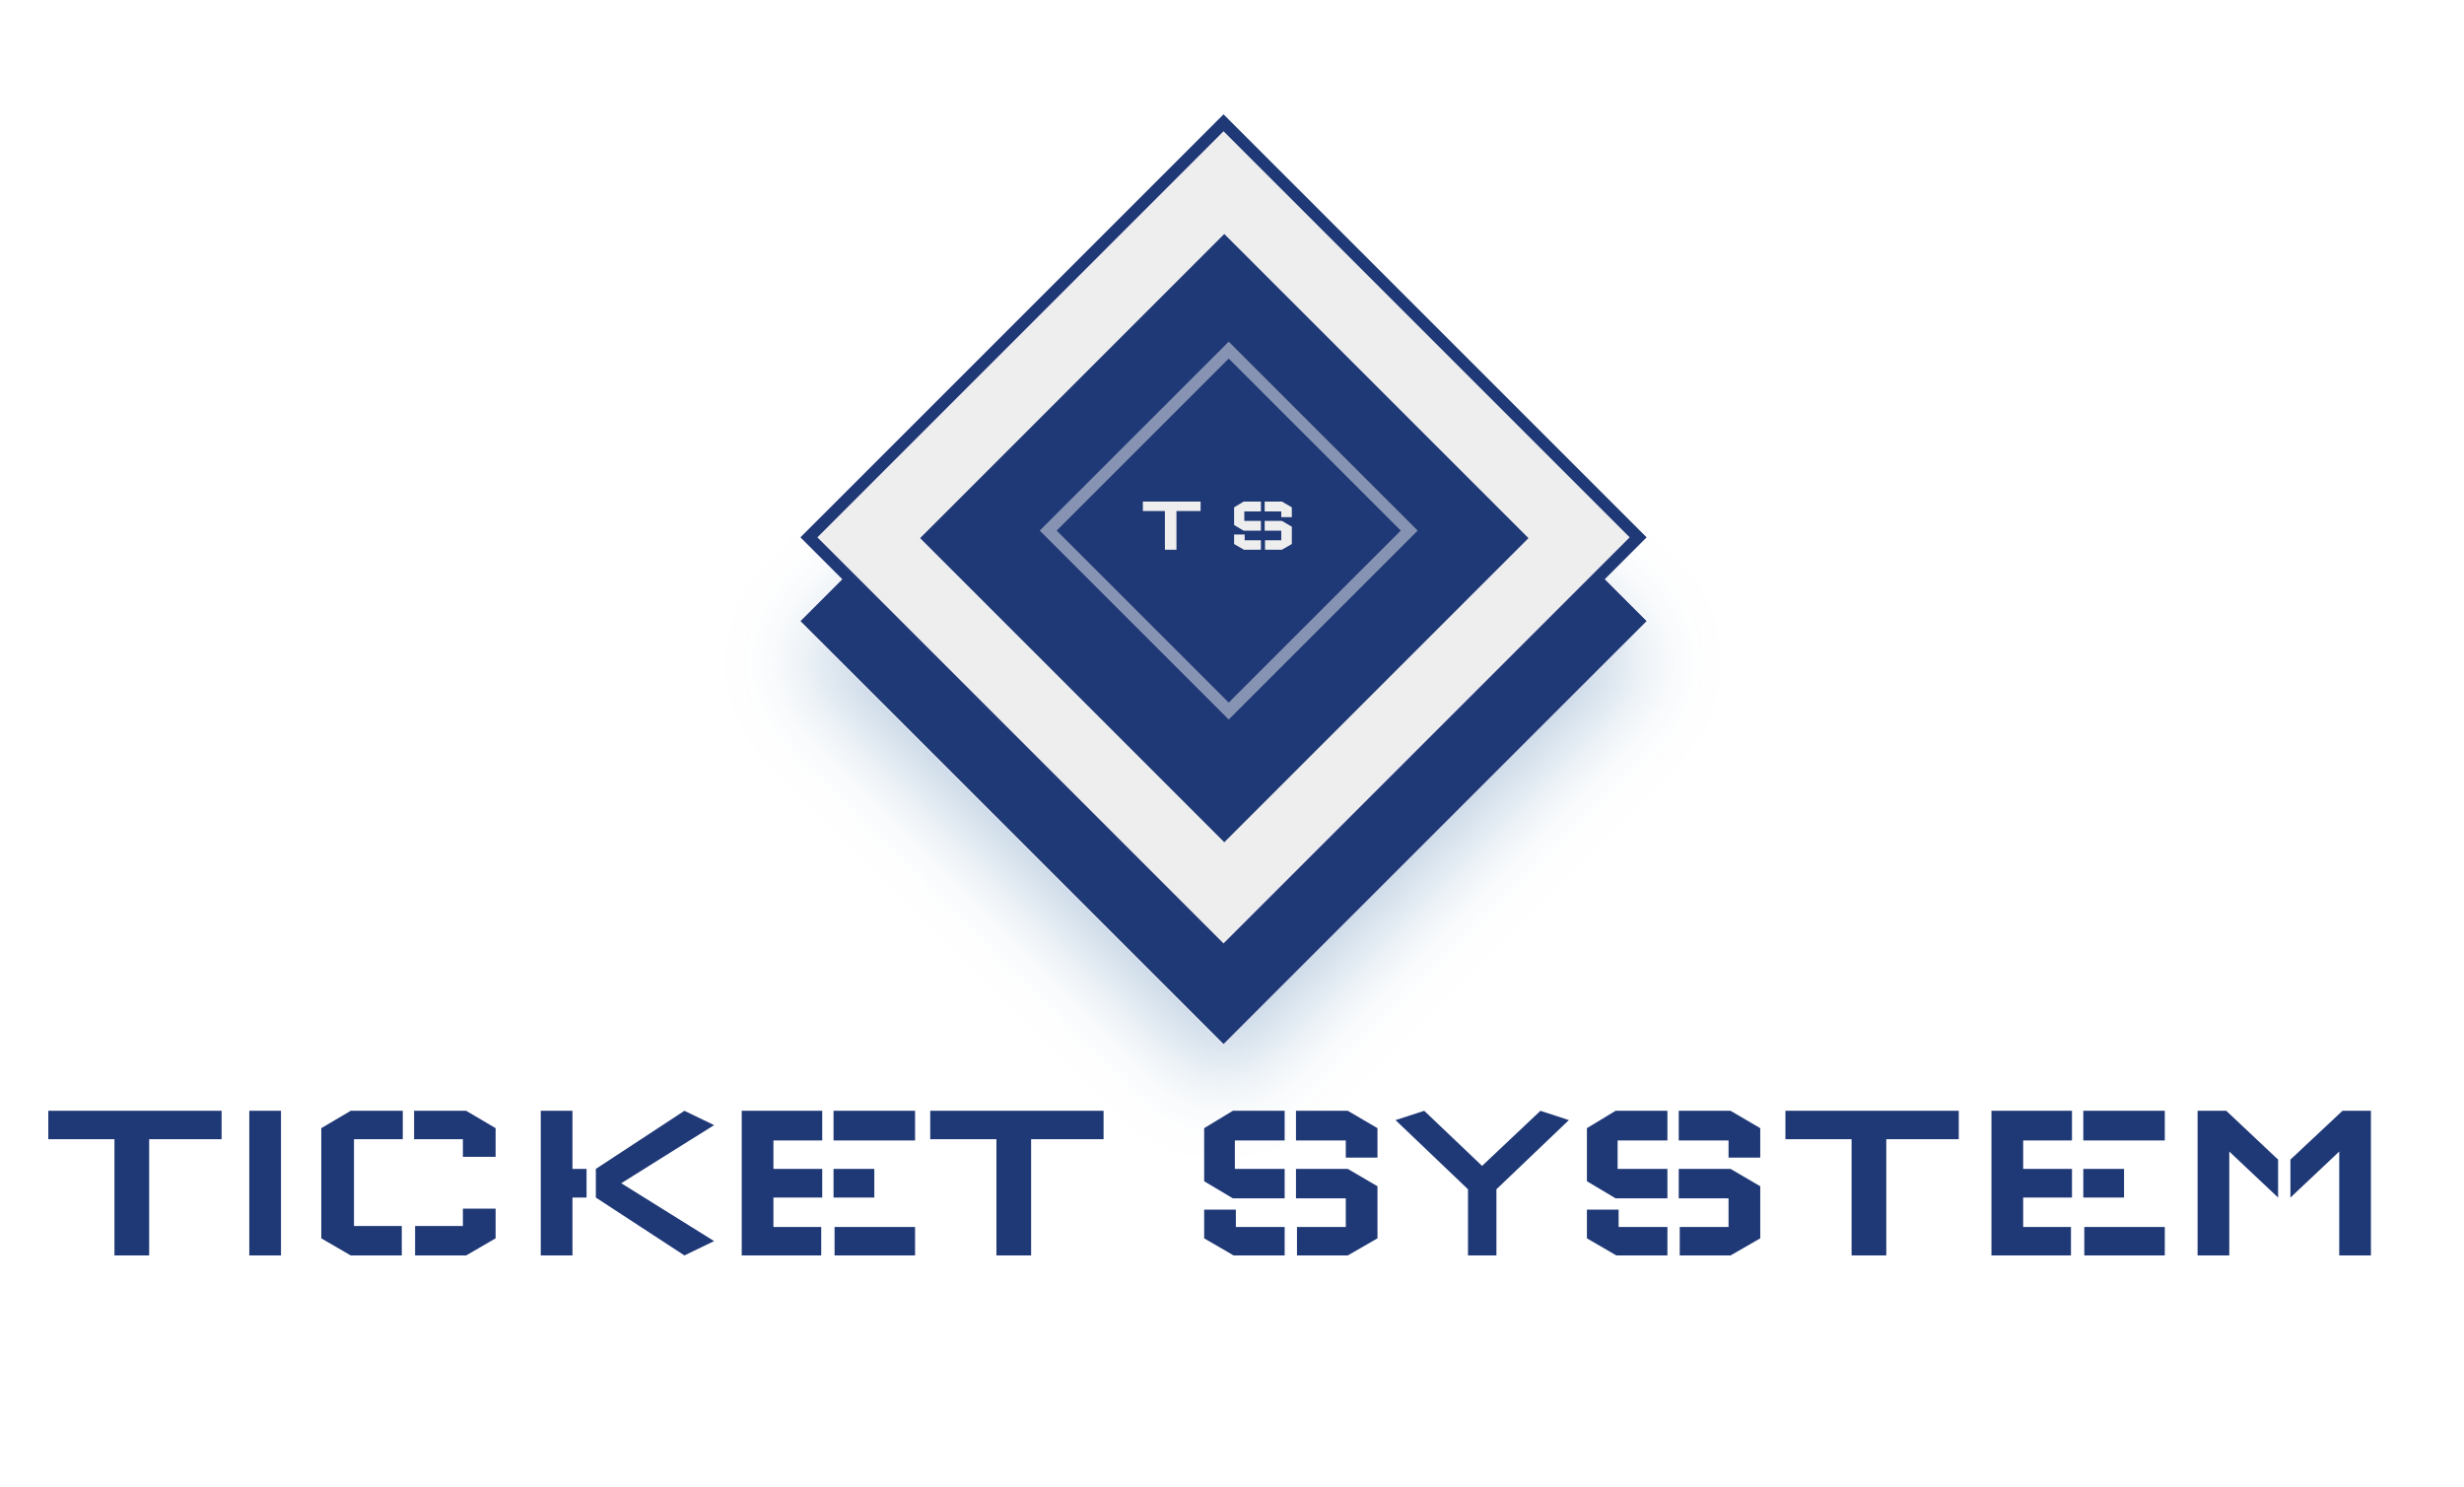
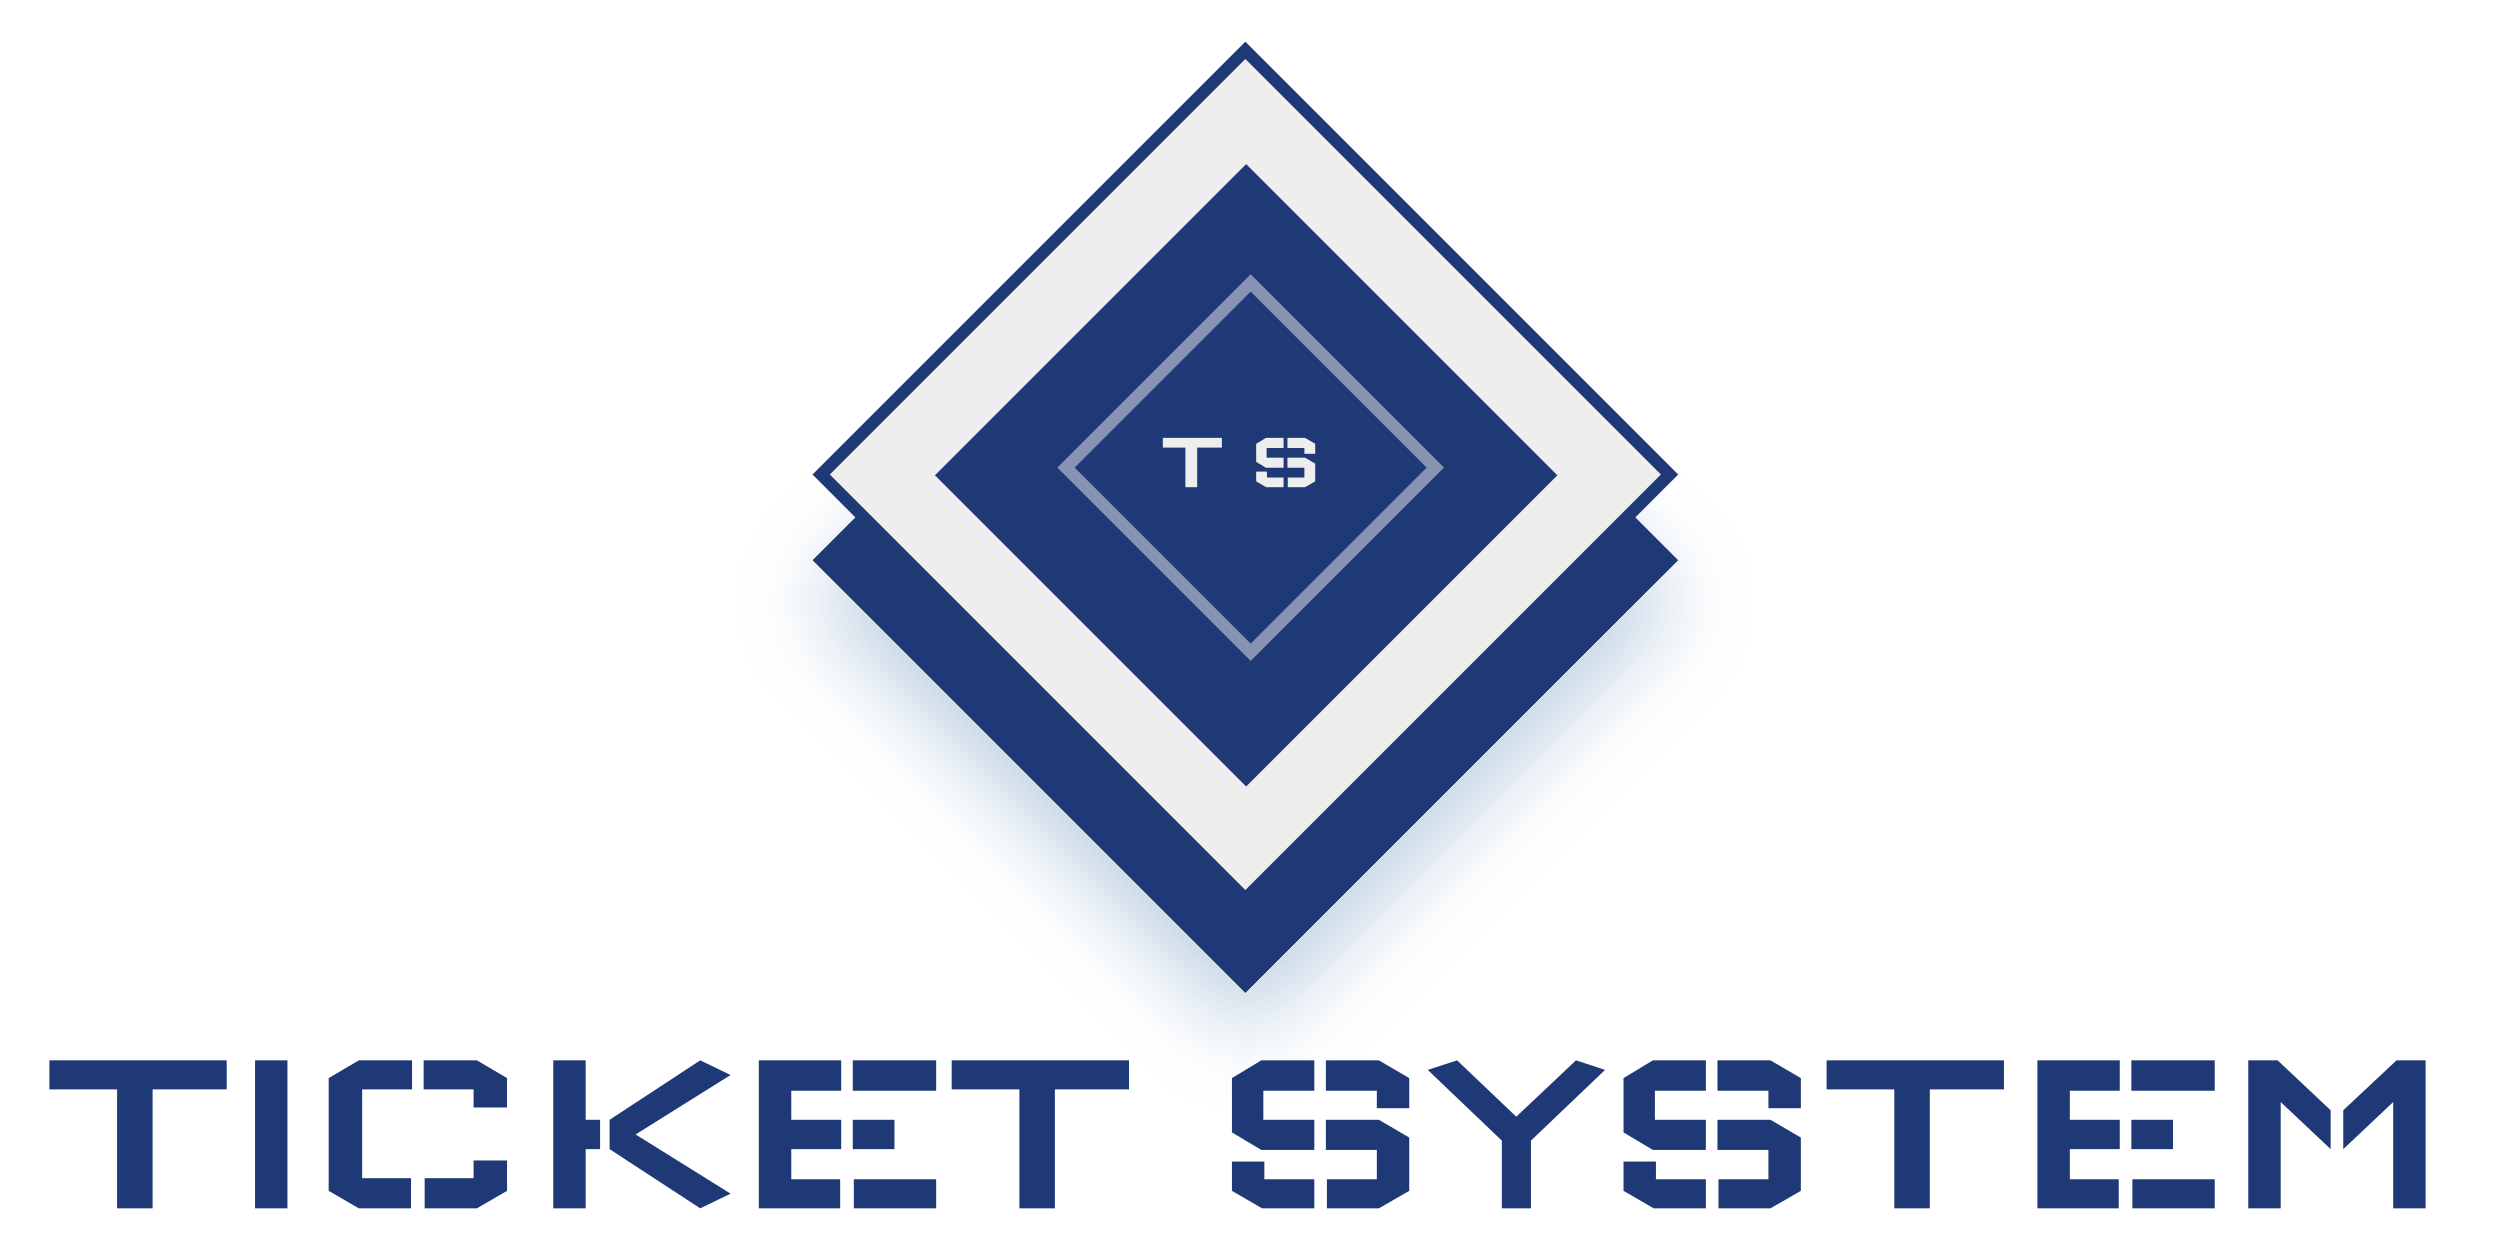
- <svg xmlns="http://www.w3.org/2000/svg" width="121" height="73" viewBox="0 0 121 73" fill="none">
+ <svg xmlns="http://www.w3.org/2000/svg" width="120" height="60" viewBox="0 0 120 60" fill="none">
  <g filter="url(#filter0_d_9_16)">
-     <rect x="39.308" y="30.506" width="29.383" height="29.383" transform="rotate(-45 39.3077 30.5056)" fill="#1F3876" />
+     <rect x="39" y="26.89" width="29.383" height="29.383" transform="rotate(-45 39 26.8901)" fill="#1F3876" />
  </g>
-   <rect x="39.723" y="26.392" width="28.795" height="28.795" transform="rotate(-45 39.7232 26.3923)" fill="#EEEEEE" stroke="#1F3876" stroke-width="0.588" />
-   <rect x="45.184" y="26.43" width="21.125" height="21.125" transform="rotate(-45 45.1843 26.4302)" fill="#1F3876" />
-   <rect x="51.061" y="26.06" width="13.123" height="13.123" transform="rotate(-45 51.0609 26.0603)" fill="#1F3876" />
-   <rect x="51.476" y="26.06" width="12.535" height="12.535" transform="rotate(-45 51.4764 26.0603)" stroke="#EEEEEE" stroke-opacity="0.5" stroke-width="0.588" />
-   <path d="M10.882 55.954H7.325V61.662H5.62V55.954H2.371V54.558H10.882V55.954ZM12.242 54.558H13.798V61.662H12.242V54.558ZM15.777 55.411L17.222 54.558H19.779V55.954H17.383V60.216H19.73V61.662H17.222L15.777 60.822V55.411ZM22.732 59.364V60.216H20.384V61.662H22.892L24.338 60.822V59.364H22.732ZM24.338 56.819V55.411L22.892 54.558H20.335V55.954H22.732V56.819H24.338ZM26.556 54.558H28.112V57.412H28.804V58.82H28.112V61.662H26.556V54.558ZM30.509 58.116L35.068 55.262L33.61 54.558L29.261 57.412V58.82L33.61 61.662L35.068 60.958L30.509 58.116ZM36.424 54.558H40.377V56.016H37.981V57.412H40.377V58.82H37.981V60.266H40.328V61.662H36.424V54.558ZM40.983 60.266V61.662H44.936V60.266H40.983ZM44.936 56.016V54.558H40.933V56.016H44.936ZM42.935 58.82V57.412H40.933V58.82H42.935ZM54.193 55.954H50.635V61.662H48.931V55.954H45.681V54.558H54.193V55.954ZM59.133 55.411L60.541 54.558H63.086V56.016H60.64V57.412H63.086V58.857H60.541L59.133 58.017V55.411ZM67.644 58.264L66.187 57.412H63.642V58.857H66.088V60.266H63.691V61.662H66.187L67.644 60.822V58.264ZM60.689 59.413V60.266H63.086V61.662H60.578L59.133 60.822V59.413H60.689ZM67.644 56.856V55.411L66.187 54.558H63.642V56.016H66.088V56.856H67.644ZM73.485 58.413V61.662H72.089V58.413L68.531 55.015L69.94 54.558L72.781 57.264L75.647 54.558L77.043 55.015L73.485 58.413ZM77.929 55.411L79.337 54.558H81.882V56.016H79.436V57.412H81.882V58.857H79.337L77.929 58.017V55.411ZM86.441 58.264L84.983 57.412H82.438V58.857H84.884V60.266H82.487V61.662H84.983L86.441 60.822V58.264ZM79.485 59.413V60.266H81.882V61.662H79.374L77.929 60.822V59.413H79.485ZM86.441 56.856V55.411L84.983 54.558H82.438V56.016H84.884V56.856H86.441ZM96.189 55.954H92.631V61.662H90.926V55.954H87.677V54.558H96.189V55.954ZM97.795 54.558H101.749V56.016H99.352V57.412H101.749V58.82H99.352V60.266H101.699V61.662H97.795V54.558ZM102.354 60.266V61.662H106.307V60.266H102.354ZM106.307 56.016V54.558H102.305V56.016H106.307ZM104.306 58.82V57.412H102.305V58.82H104.306ZM107.917 54.558H109.326L111.871 56.955V58.82L109.474 56.559V61.662H107.917V54.558ZM116.429 54.558H115.033L112.476 56.955V58.82L114.873 56.559V61.662H116.429V54.558Z" fill="#1F3876" />
-   <path d="M58.958 25.099H57.773V27H57.205V25.099H56.123V24.635H58.958V25.099ZM60.603 24.919L61.072 24.635H61.92V25.12H61.105V25.585H61.92V26.066H61.072L60.603 25.787V24.919ZM63.438 25.869L62.952 25.585H62.105V26.066H62.919V26.535H62.121V27H62.952L63.438 26.72V25.869ZM61.122 26.251V26.535H61.92V27H61.084L60.603 26.72V26.251H61.122ZM63.438 25.4V24.919L62.952 24.635H62.105V25.12H62.919V25.4H63.438Z" fill="#EEEEEE" />
+   <rect x="39.416" y="22.777" width="28.795" height="28.795" transform="rotate(-45 39.4155 22.7769)" fill="#EEEEEE" stroke="#1F3876" stroke-width="0.588" />
+   <rect x="44.877" y="22.815" width="21.125" height="21.125" transform="rotate(-45 44.8766 22.8147)" fill="#1F3876" />
+   <rect x="50.753" y="22.445" width="13.123" height="13.123" transform="rotate(-45 50.7532 22.4448)" fill="#1F3876" />
+   <rect x="51.169" y="22.445" width="12.535" height="12.535" transform="rotate(-45 51.1687 22.4448)" stroke="#EEEEEE" stroke-opacity="0.5" stroke-width="0.588" />
+   <path d="M10.882 52.292H7.325V58H5.62V52.292H2.371V50.897H10.882V52.292ZM12.242 50.897H13.798V58H12.242V50.897ZM15.777 51.749L17.222 50.897H19.779V52.292H17.383V56.555H19.73V58H17.222L15.777 57.16V51.749ZM22.732 55.702V56.555H20.384V58H22.892L24.338 57.16V55.702H22.732ZM24.338 53.157V51.749L22.892 50.897H20.335V52.292H22.732V53.157H24.338ZM26.556 50.897H28.112V53.75H28.804V55.159H28.112V58H26.556V50.897ZM30.509 54.454L35.068 51.601L33.61 50.897L29.261 53.75V55.159L33.61 58L35.068 57.296L30.509 54.454ZM36.424 50.897H40.377V52.354H37.981V53.75H40.377V55.159H37.981V56.604H40.328V58H36.424V50.897ZM40.983 56.604V58H44.936V56.604H40.983ZM44.936 52.354V50.897H40.933V52.354H44.936ZM42.935 55.159V53.75H40.933V55.159H42.935ZM54.193 52.292H50.635V58H48.931V52.292H45.681V50.897H54.193V52.292ZM59.133 51.749L60.541 50.897H63.086V52.354H60.64V53.75H63.086V55.196H60.541L59.133 54.356V51.749ZM67.644 54.603L66.187 53.75H63.642V55.196H66.088V56.604H63.691V58H66.187L67.644 57.16V54.603ZM60.689 55.752V56.604H63.086V58H60.578L59.133 57.16V55.752H60.689ZM67.644 53.194V51.749L66.187 50.897H63.642V52.354H66.088V53.194H67.644ZM73.485 54.751V58H72.089V54.751L68.531 51.354L69.94 50.897L72.781 53.602L75.647 50.897L77.043 51.354L73.485 54.751ZM77.929 51.749L79.337 50.897H81.882V52.354H79.436V53.75H81.882V55.196H79.337L77.929 54.356V51.749ZM86.441 54.603L84.983 53.75H82.438V55.196H84.884V56.604H82.487V58H84.983L86.441 57.16V54.603ZM79.485 55.752V56.604H81.882V58H79.374L77.929 57.16V55.752H79.485ZM86.441 53.194V51.749L84.983 50.897H82.438V52.354H84.884V53.194H86.441ZM96.189 52.292H92.631V58H90.926V52.292H87.677V50.897H96.189V52.292ZM97.795 50.897H101.749V52.354H99.352V53.75H101.749V55.159H99.352V56.604H101.699V58H97.795V50.897ZM102.354 56.604V58H106.307V56.604H102.354ZM106.307 52.354V50.897H102.305V52.354H106.307ZM104.306 55.159V53.75H102.305V55.159H104.306ZM107.917 50.897H109.326L111.871 53.293V55.159L109.474 52.898V58H107.917V50.897ZM116.429 50.897H115.033L112.476 53.293V55.159L114.873 52.898V58H116.429V50.897Z" fill="#1F3876" />
+   <path d="M58.65 21.484H57.465V23.384H56.898V21.484H55.816V21.019H58.65V21.484ZM60.296 21.303L60.764 21.019H61.612V21.505H60.797V21.969H61.612V22.451H60.764L60.296 22.171V21.303ZM63.13 22.253L62.644 21.969H61.797V22.451H62.611V22.92H61.813V23.384H62.644L63.13 23.105V22.253ZM60.814 22.636V22.92H61.612V23.384H60.777L60.296 23.105V22.636H60.814ZM63.13 21.784V21.303L62.644 21.019H61.797V21.505H62.611V21.784H63.13Z" fill="#EEEEEE" />
  <defs>
-     <filter id="filter0_d_9_16" x="35.308" y="7.729" width="49.554" height="49.554" filterUnits="userSpaceOnUse" color-interpolation-filters="sRGB">
+     <filter id="filter0_d_9_16" x="35" y="4.113" width="49.554" height="49.554" filterUnits="userSpaceOnUse" color-interpolation-filters="sRGB">
      <feFlood flood-opacity="0" result="BackgroundImageFix" />
      <feColorMatrix in="SourceAlpha" type="matrix" values="0 0 0 0 0 0 0 0 0 0 0 0 0 0 0 0 0 0 127 0" result="hardAlpha" />
      <feOffset dy="2" />
      <feGaussianBlur stdDeviation="2" />
      <feComposite in2="hardAlpha" operator="out" />
      <feColorMatrix type="matrix" values="0 0 0 0 0.016 0 0 0 0 0.298 0 0 0 0 0.558 0 0 0 0.25 0" />
      <feBlend mode="normal" in2="BackgroundImageFix" result="effect1_dropShadow_9_16" />
      <feBlend mode="normal" in="SourceGraphic" in2="effect1_dropShadow_9_16" result="shape" />
    </filter>
  </defs>
</svg>
